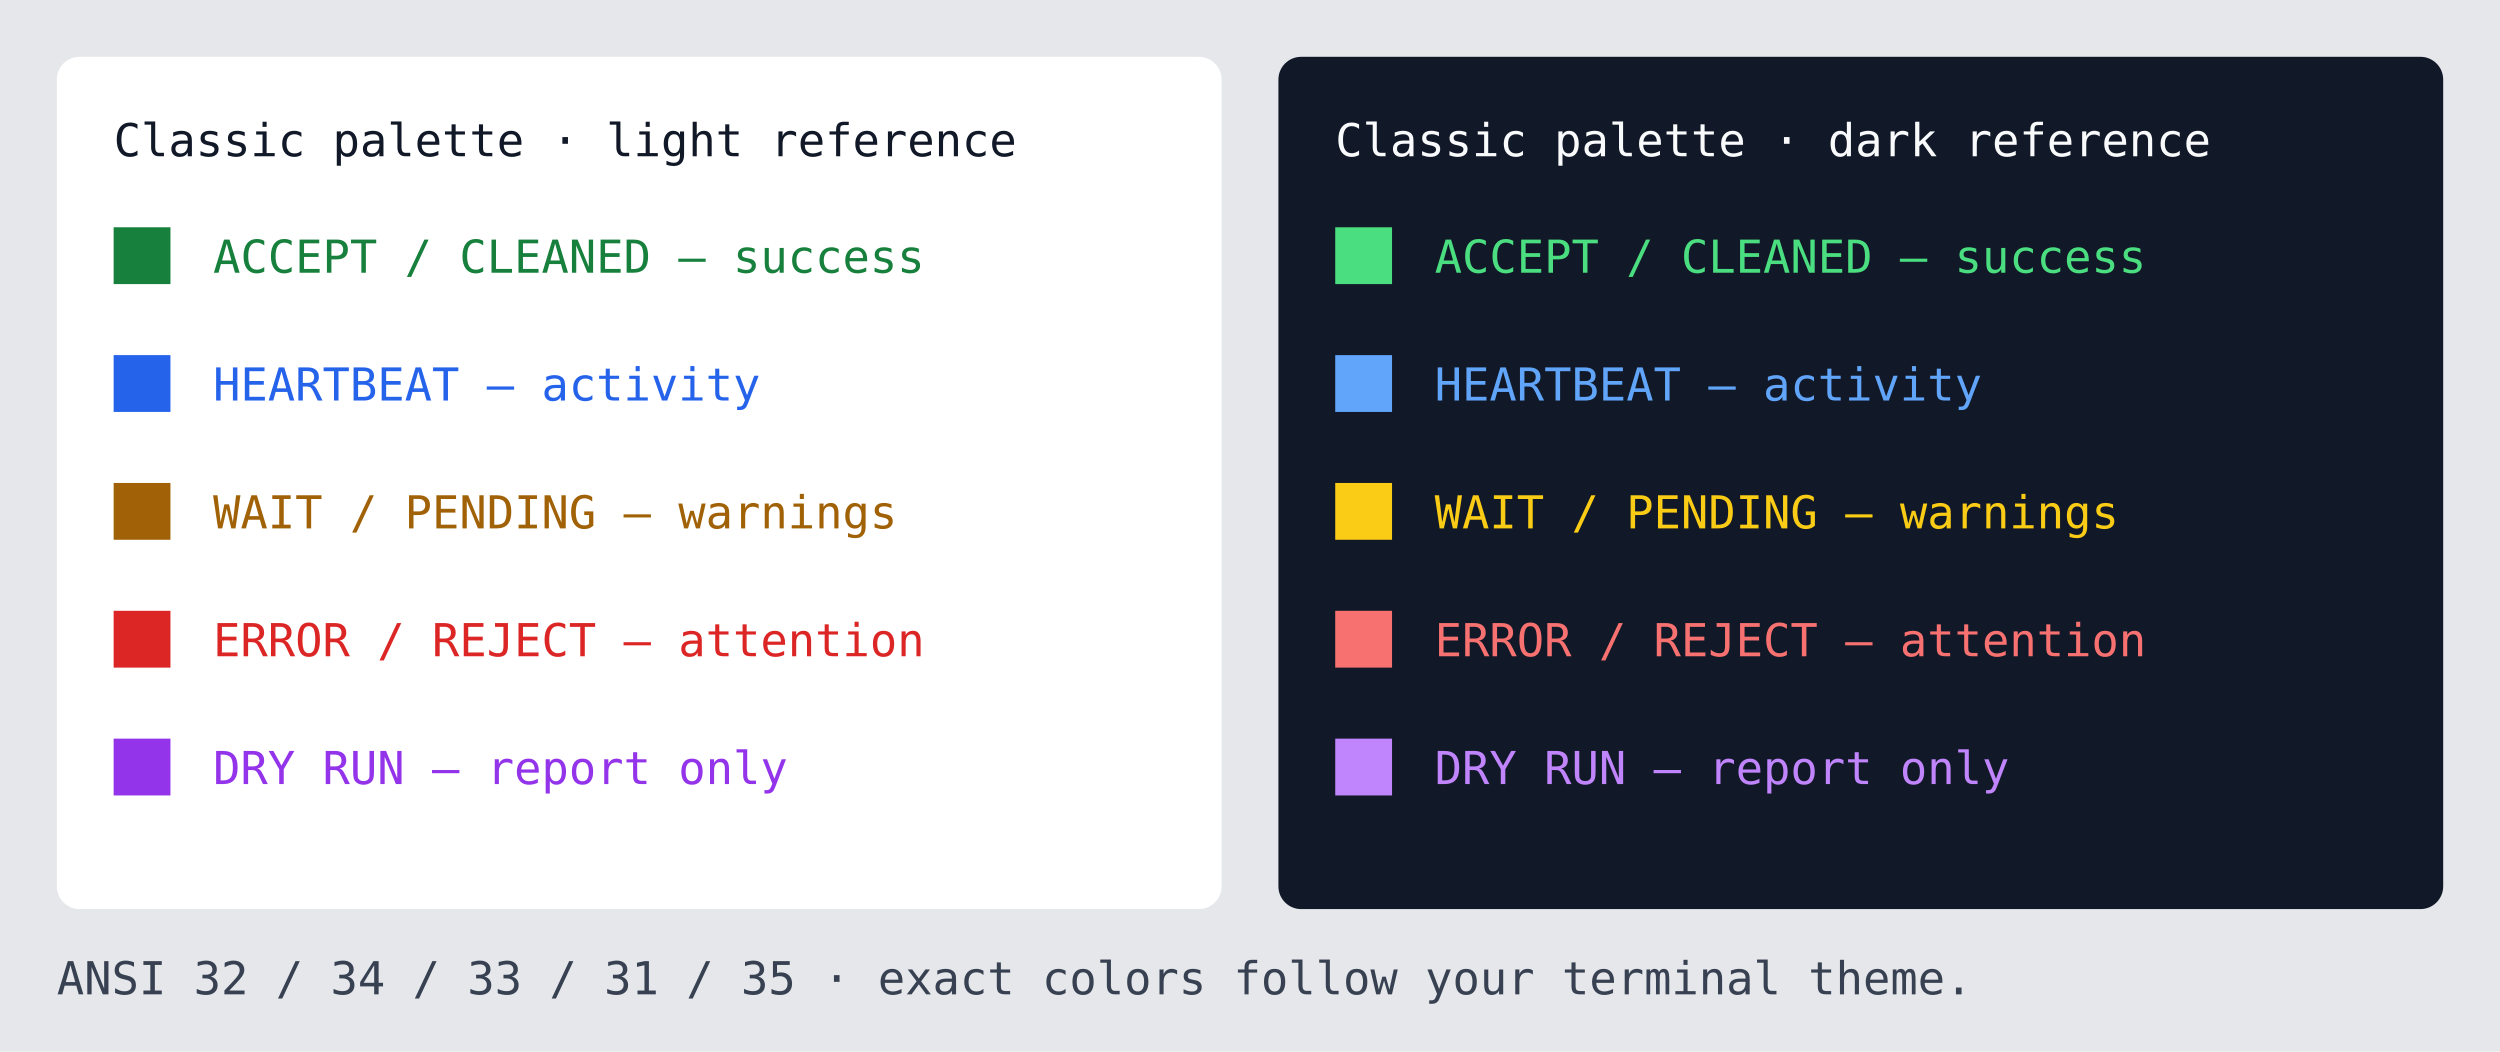
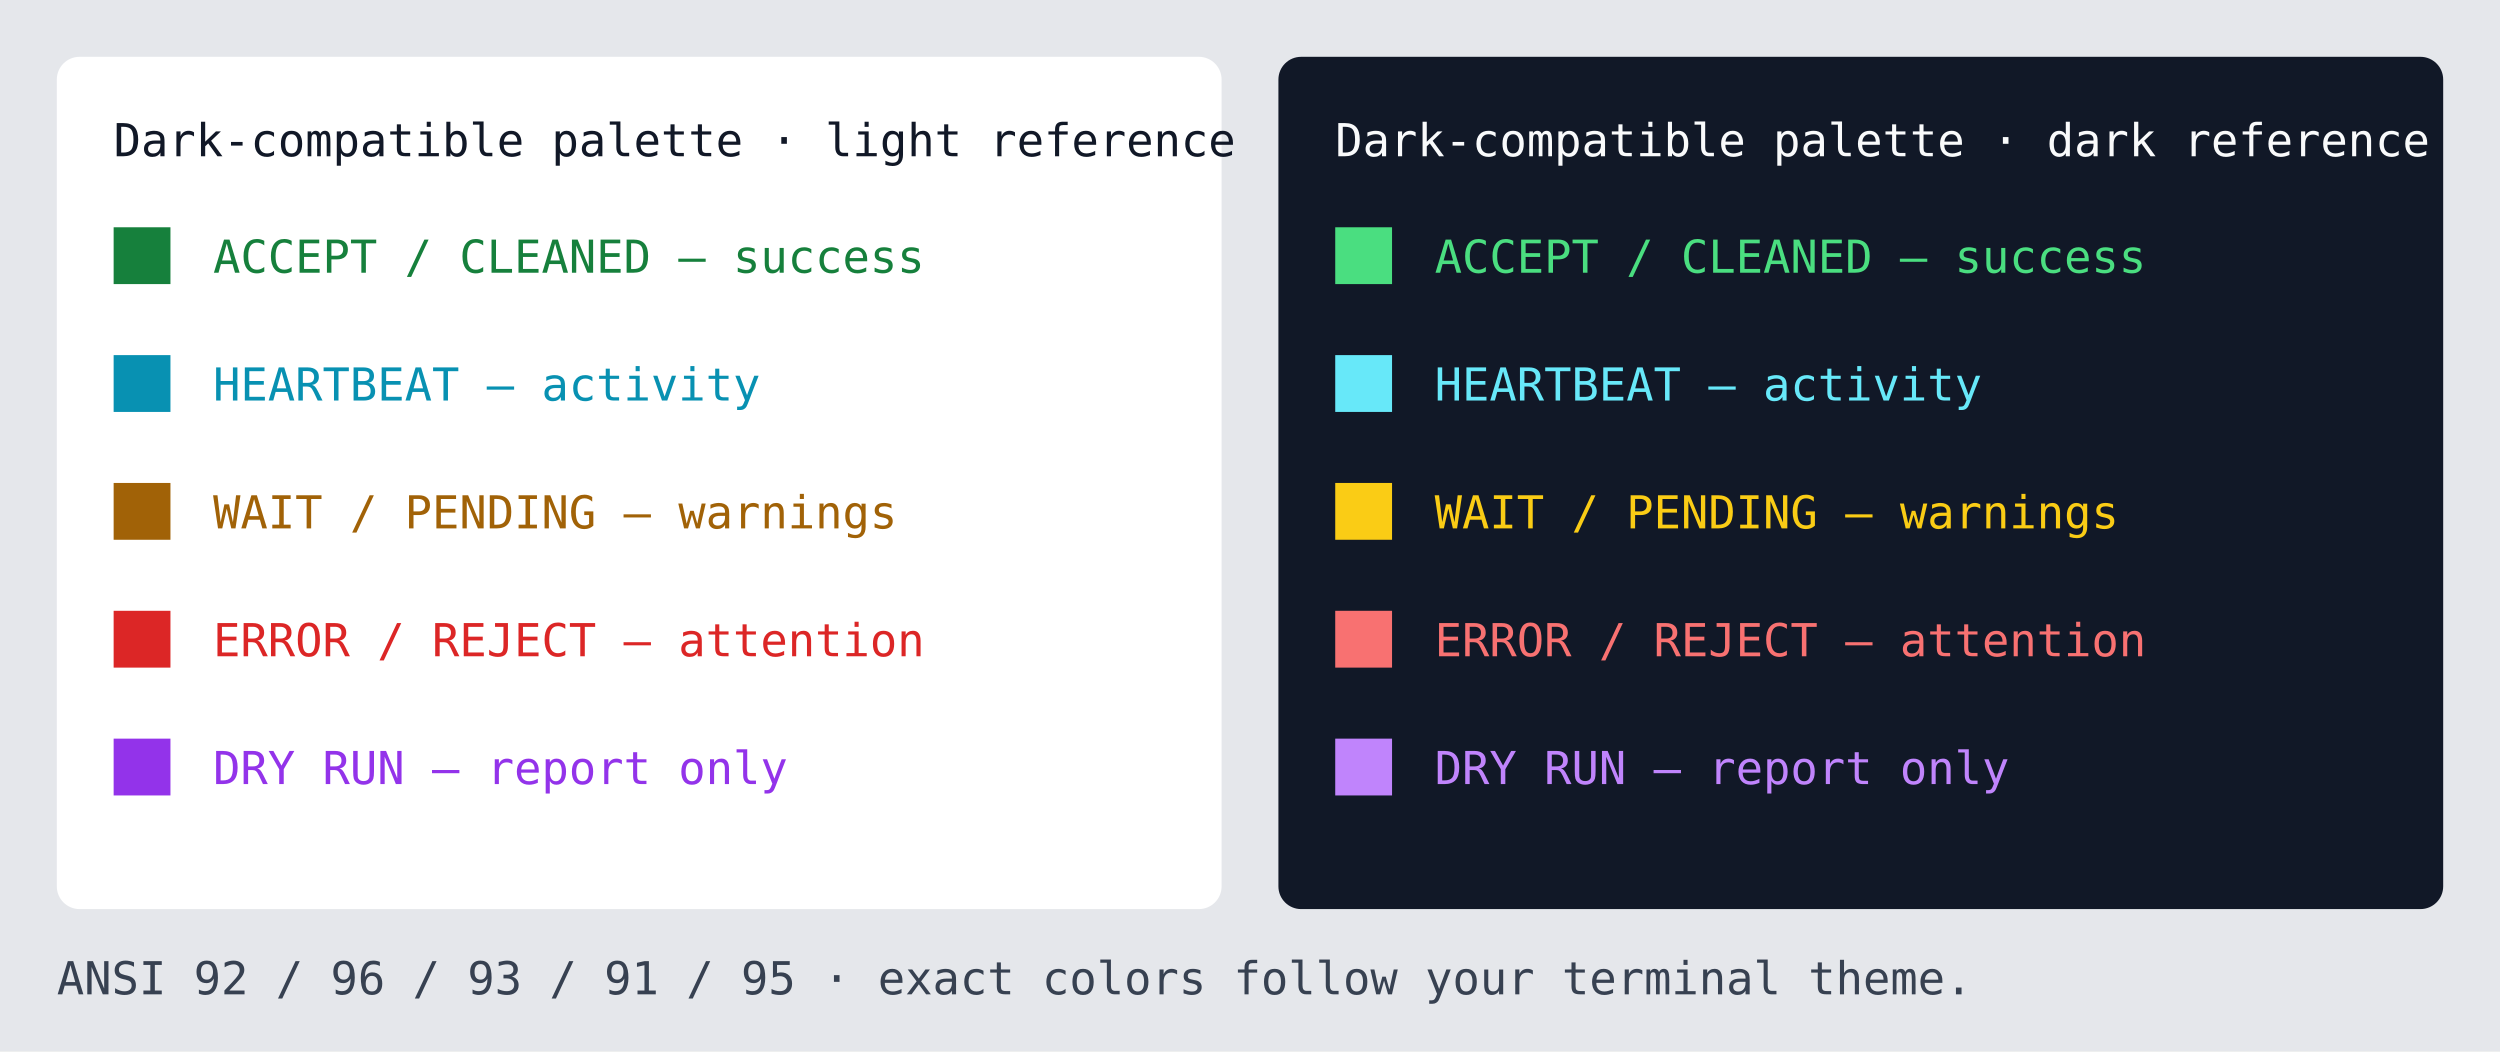
<svg xmlns="http://www.w3.org/2000/svg" width="880" height="370" viewBox="0 0 880 370" role="img" aria-labelledby="title description">
  <rect width="880" height="370" fill="#e5e7eb" />
  <g font-family="monospace" font-size="16">
    <rect x="20" y="20" width="410" height="300" rx="8" fill="#ffffff" />
    <rect x="450" y="20" width="410" height="300" rx="8" fill="#111827" />
-     <text x="40" y="55" fill="#111827">Classic palette · light reference</text>
-     <text x="470" y="55" fill="#f9fafb">Classic palette · dark reference</text>
+     <text x="40" y="55" fill="#111827">Dark-compatible palette · light reference</text>
+     <text x="470" y="55" fill="#f9fafb">Dark-compatible palette · dark reference</text>
    <g fill="#16803c">
      <rect x="40" y="80" width="20" height="20" />
      <text x="75" y="96">ACCEPT / CLEANED — success</text>
    </g>
-     <g fill="#2563eb">
+     <g fill="#0891b2">
      <rect x="40" y="125" width="20" height="20" />
      <text x="75" y="141">HEARTBEAT — activity</text>
    </g>
    <g fill="#a16207">
      <rect x="40" y="170" width="20" height="20" />
      <text x="75" y="186">WAIT / PENDING — warnings</text>
    </g>
    <g fill="#dc2626">
      <rect x="40" y="215" width="20" height="20" />
      <text x="75" y="231">ERROR / REJECT — attention</text>
    </g>
    <g fill="#9333ea">
      <rect x="40" y="260" width="20" height="20" />
      <text x="75" y="276">DRY RUN — report only</text>
    </g>
    <g fill="#4ade80">
      <rect x="470" y="80" width="20" height="20" />
      <text x="505" y="96">ACCEPT / CLEANED — success</text>
    </g>
-     <g fill="#60a5fa">
+     <g fill="#67e8f9">
      <rect x="470" y="125" width="20" height="20" />
      <text x="505" y="141">HEARTBEAT — activity</text>
    </g>
    <g fill="#facc15">
      <rect x="470" y="170" width="20" height="20" />
      <text x="505" y="186">WAIT / PENDING — warnings</text>
    </g>
    <g fill="#f87171">
      <rect x="470" y="215" width="20" height="20" />
      <text x="505" y="231">ERROR / REJECT — attention</text>
    </g>
    <g fill="#c084fc">
      <rect x="470" y="260" width="20" height="20" />
      <text x="505" y="276">DRY RUN — report only</text>
    </g>
-     <text x="20" y="350" fill="#374151">ANSI 32 / 34 / 33 / 31 / 35 · exact colors follow your terminal theme.</text>
+     <text x="20" y="350" fill="#374151">ANSI 92 / 96 / 93 / 91 / 95 · exact colors follow your terminal theme.</text>
  </g>
</svg>
